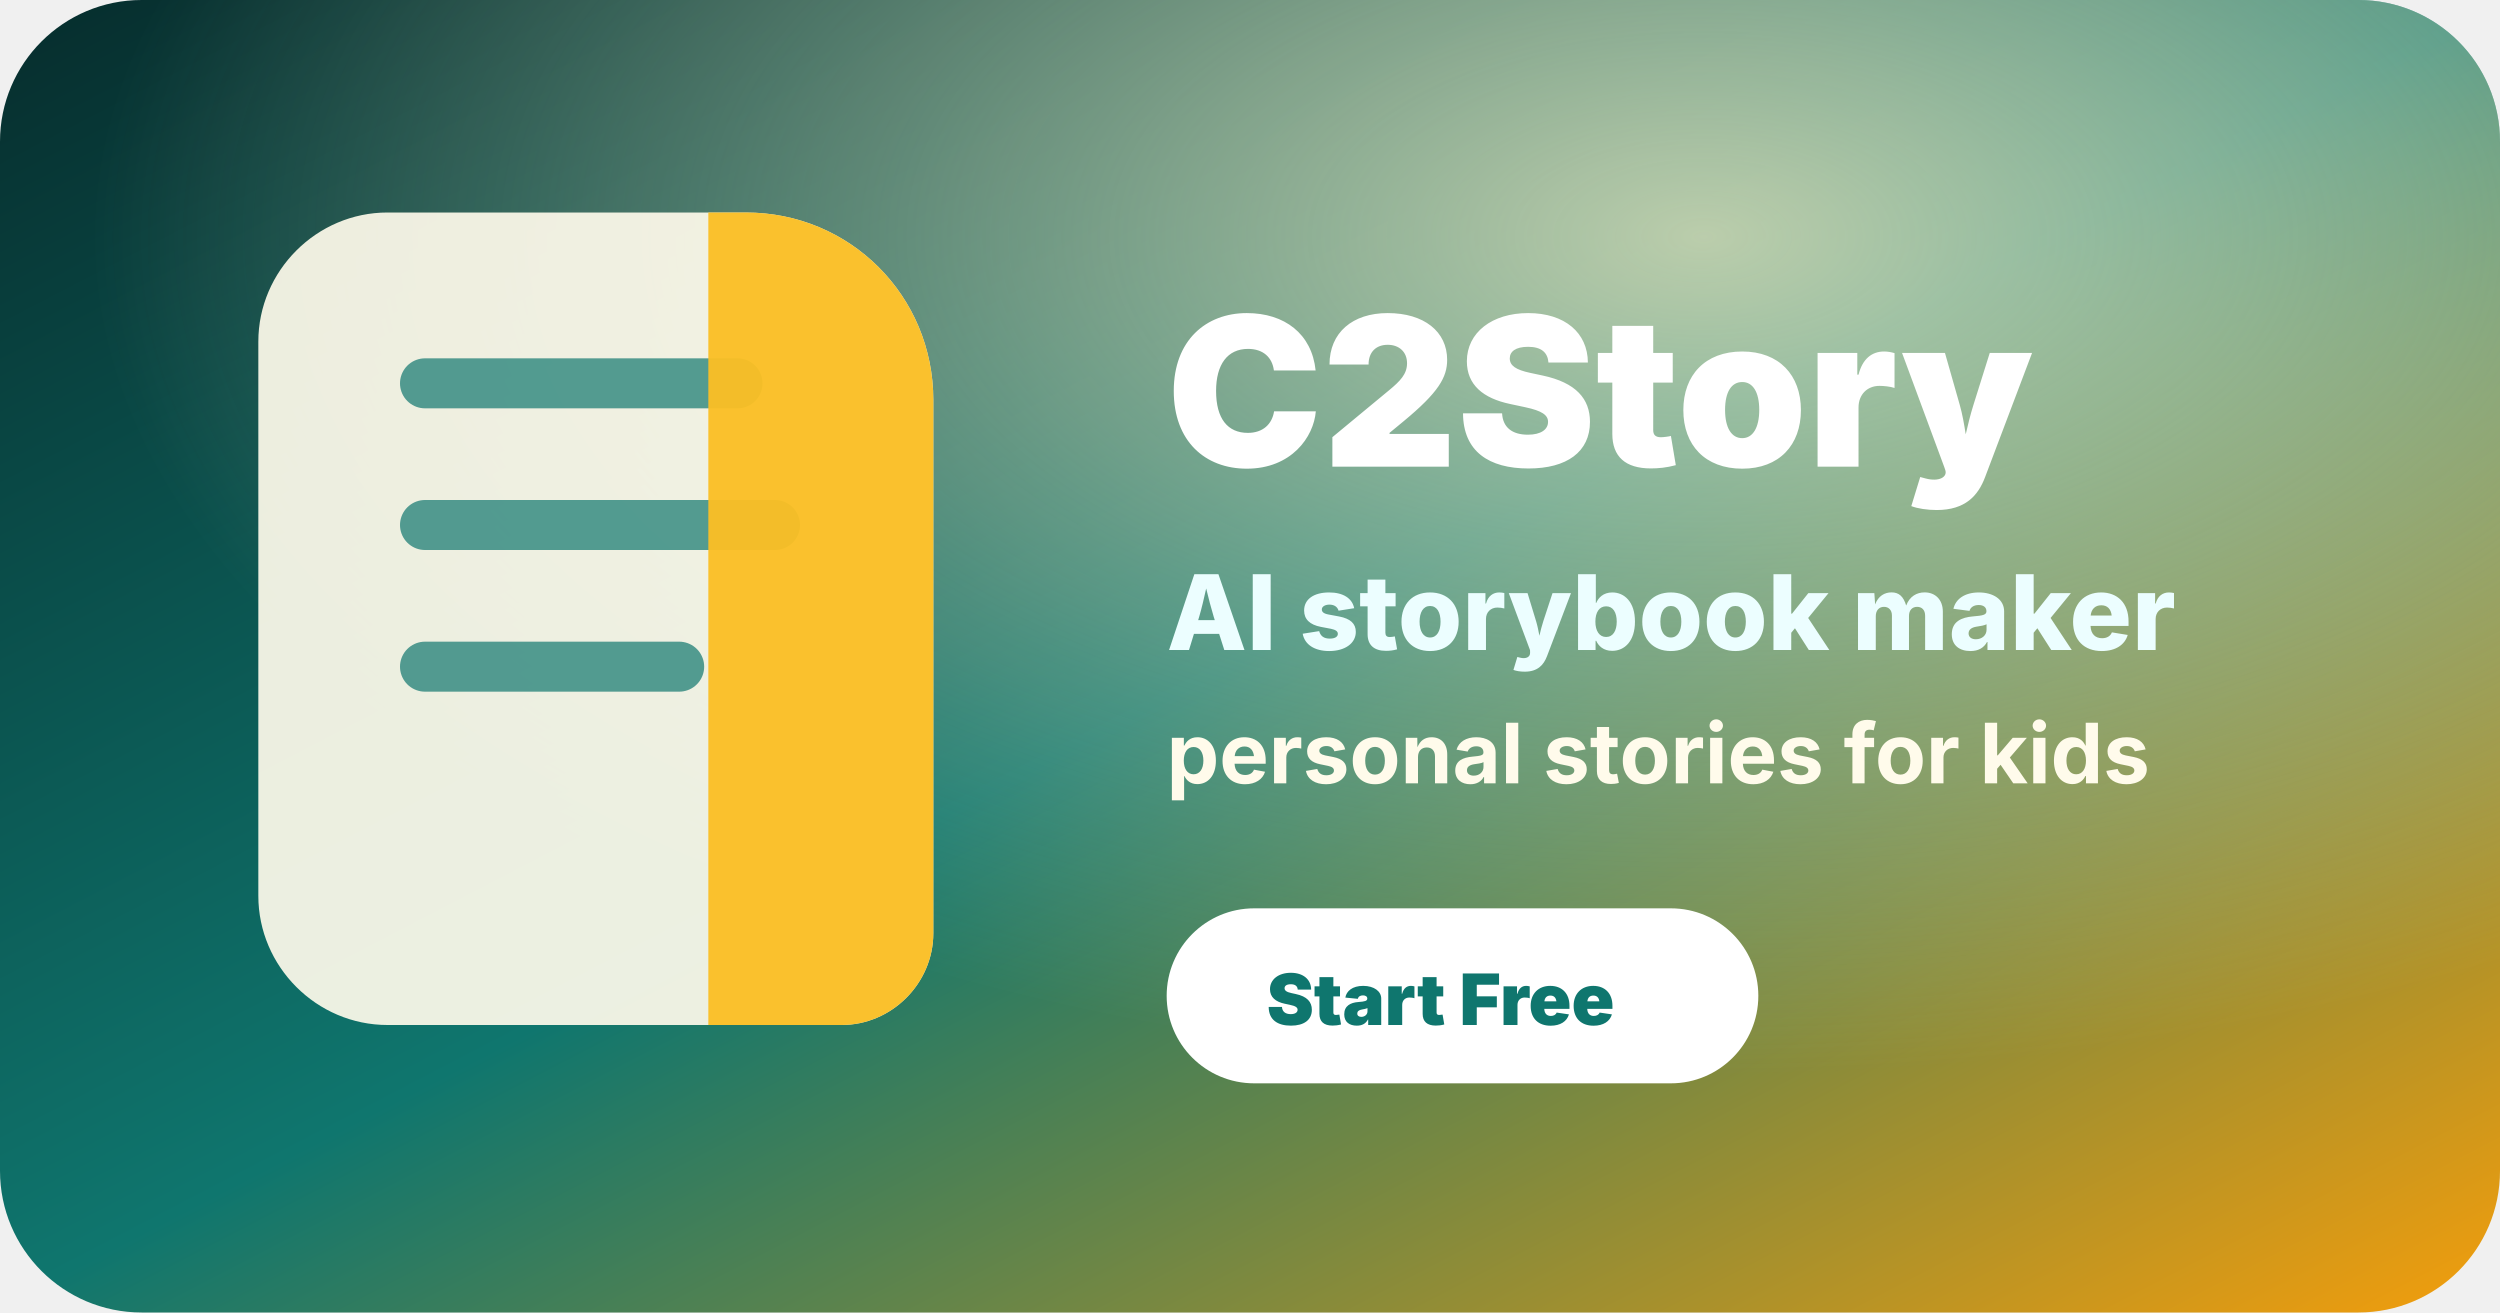
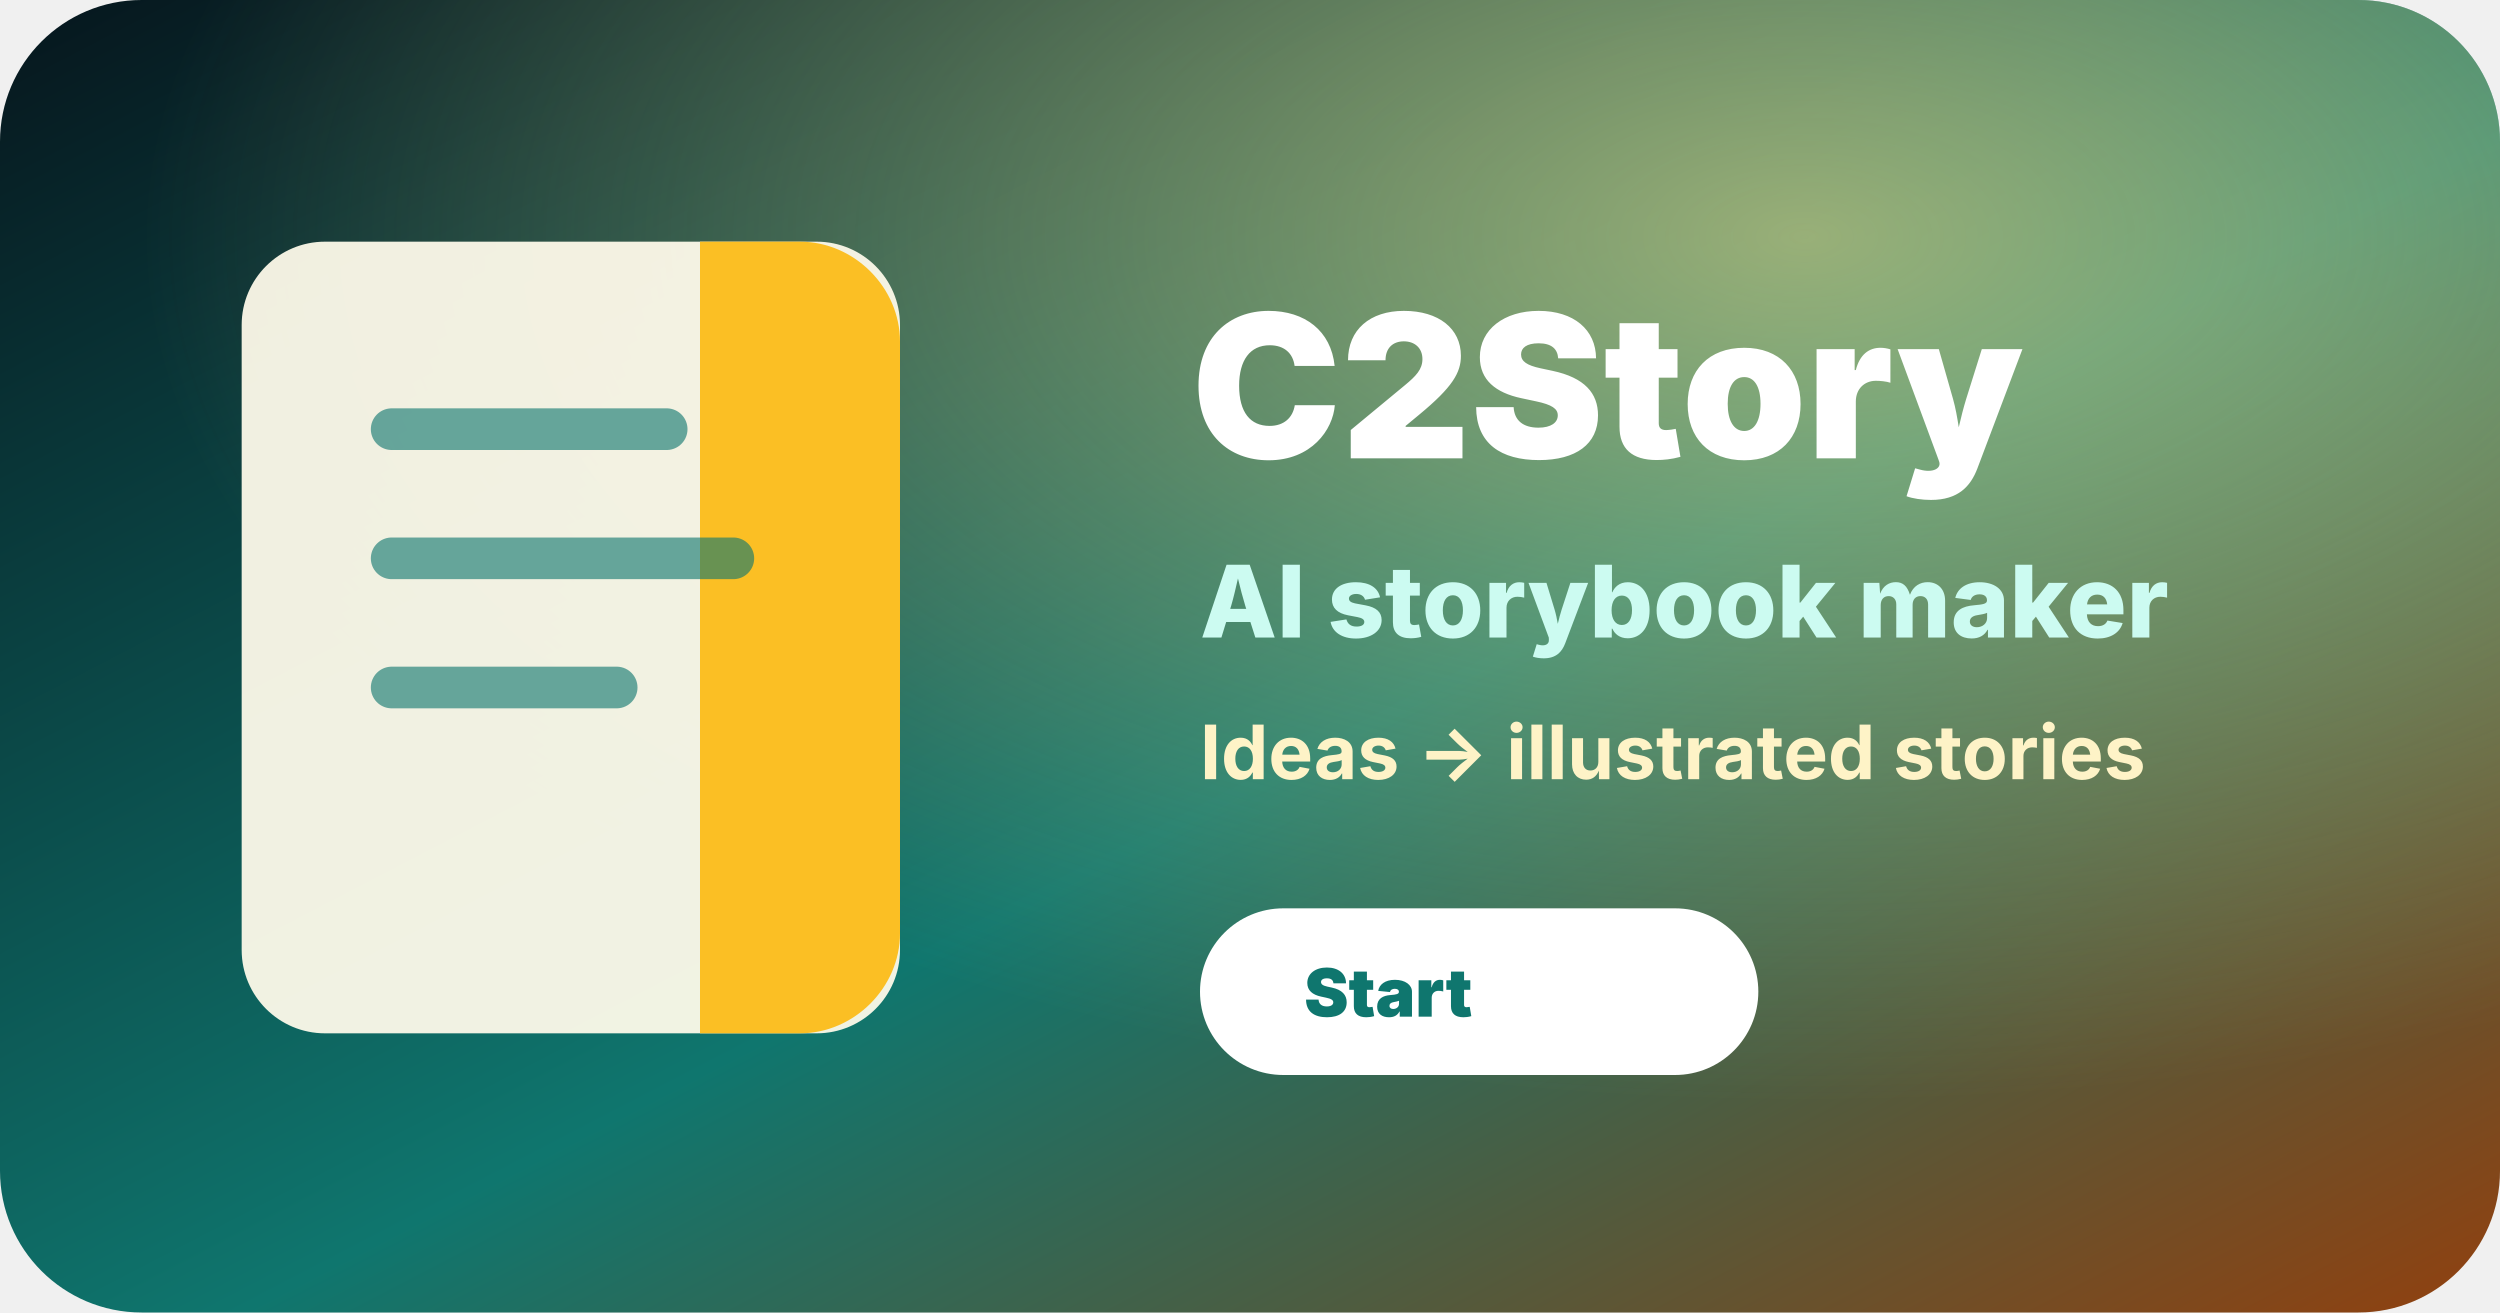
- <svg xmlns="http://www.w3.org/2000/svg" width="600" height="315" viewBox="0 0 600 315" role="img" aria-label="C2Story Make personalized storybooks with AI">
+ <svg xmlns="http://www.w3.org/2000/svg" width="600" height="315" viewBox="0 0 600 315" role="img" aria-label="C2Story AI storybook maker">
  <defs>
-     <linearGradient id="g" x1="0" y1="0" x2="1" y2="1">
-       <stop stop-color="#062c2c" />
-       <stop offset="0.5" stop-color="#0f766e" />
-       <stop offset="1" stop-color="#f59e0b" />
+     <linearGradient id="bg" x1="0" y1="0" x2="1" y2="1">
+       <stop stop-color="#06151c" />
+       <stop offset=".55" stop-color="#0f766e" />
+       <stop offset="1" stop-color="#92400e" />
    </linearGradient>
-     <radialGradient id="r" cx="68%" cy="18%" r="64%">
-       <stop stop-color="#fef3c7" stop-opacity="0.72" />
-       <stop offset="1" stop-color="#fef3c7" stop-opacity="0" />
+     <radialGradient id="glow" cx="72%" cy="18%" r="66%">
+       <stop stop-color="#fde68a" stop-opacity=".58" />
+       <stop offset="1" stop-color="#fde68a" stop-opacity="0" />
    </radialGradient>
  </defs>
-   <rect width="600" height="315" rx="34" fill="url(#g)" />
-   <rect width="600" height="315" rx="34" fill="url(#r)" />
-   <path d="M62 82c0-17 14-31 31-31h86c25 0 45 20 45 45v128c0 12-10 22-22 22H93c-17 0-31-14-31-31V82Z" fill="#fffbeb" opacity="0.92" />
-   <path d="M102 92h75M102 126h84M102 160h61" stroke="#0f766e" stroke-width="12" stroke-linecap="round" opacity="0.7" />
-   <path d="M224 96c0-25-20-45-45-45h-9v195h32c12 0 22-10 22-22V96Z" fill="#fbbf24" opacity="0.95" />
-   <text x="280" y="112" fill="#ffffff" font-family="Inter,Arial,sans-serif" font-size="50" font-weight="900">C2Story</text>
-   <text x="280" y="156" fill="#ecfeff" font-family="Inter,Arial,sans-serif" font-size="25" font-weight="800">AI storybook maker</text>
-   <text x="280" y="188" fill="#fffbeb" font-family="Inter,Arial,sans-serif" font-size="20" font-weight="650">personal stories for kids</text>
-   <rect x="280" y="218" width="142" height="42" rx="21" fill="#ffffff" />
-   <text x="304" y="246" fill="#0f766e" font-family="Inter,Arial,sans-serif" font-size="17" font-weight="900">Start Free</text>
+   <rect width="600" height="315" rx="34" fill="url(#bg)" />
+   <rect width="600" height="315" rx="34" fill="url(#glow)" />
+   <rect x="58" y="58" width="158" height="190" rx="20" fill="#fffbeb" fill-opacity=".94" />
+   <path d="M216 82c0-13-11-24-24-24h-24v190h24c13 0 24-11 24-24V82Z" fill="#fbbf24" />
+   <path d="M94 103h66M94 134h82M94 165h54" stroke="#0f766e" stroke-width="10" stroke-linecap="round" opacity=".62" />
+   <text x="286" y="110" fill="#fff" font-family="Inter,Arial,sans-serif" font-size="48" font-weight="900">C2Story</text>
+   <text x="288" y="153" fill="#ccfbf1" font-family="Inter,Arial,sans-serif" font-size="24" font-weight="800">AI storybook maker</text>
+   <text x="288" y="187" fill="#fef3c7" font-family="Inter,Arial,sans-serif" font-size="18" font-weight="650">Ideas → illustrated stories</text>
+   <rect x="288" y="218" width="134" height="40" rx="20" fill="#fff" />
+   <text x="313" y="244" fill="#0f766e" font-family="Inter,Arial,sans-serif" font-size="16" font-weight="900">Start</text>
</svg>
